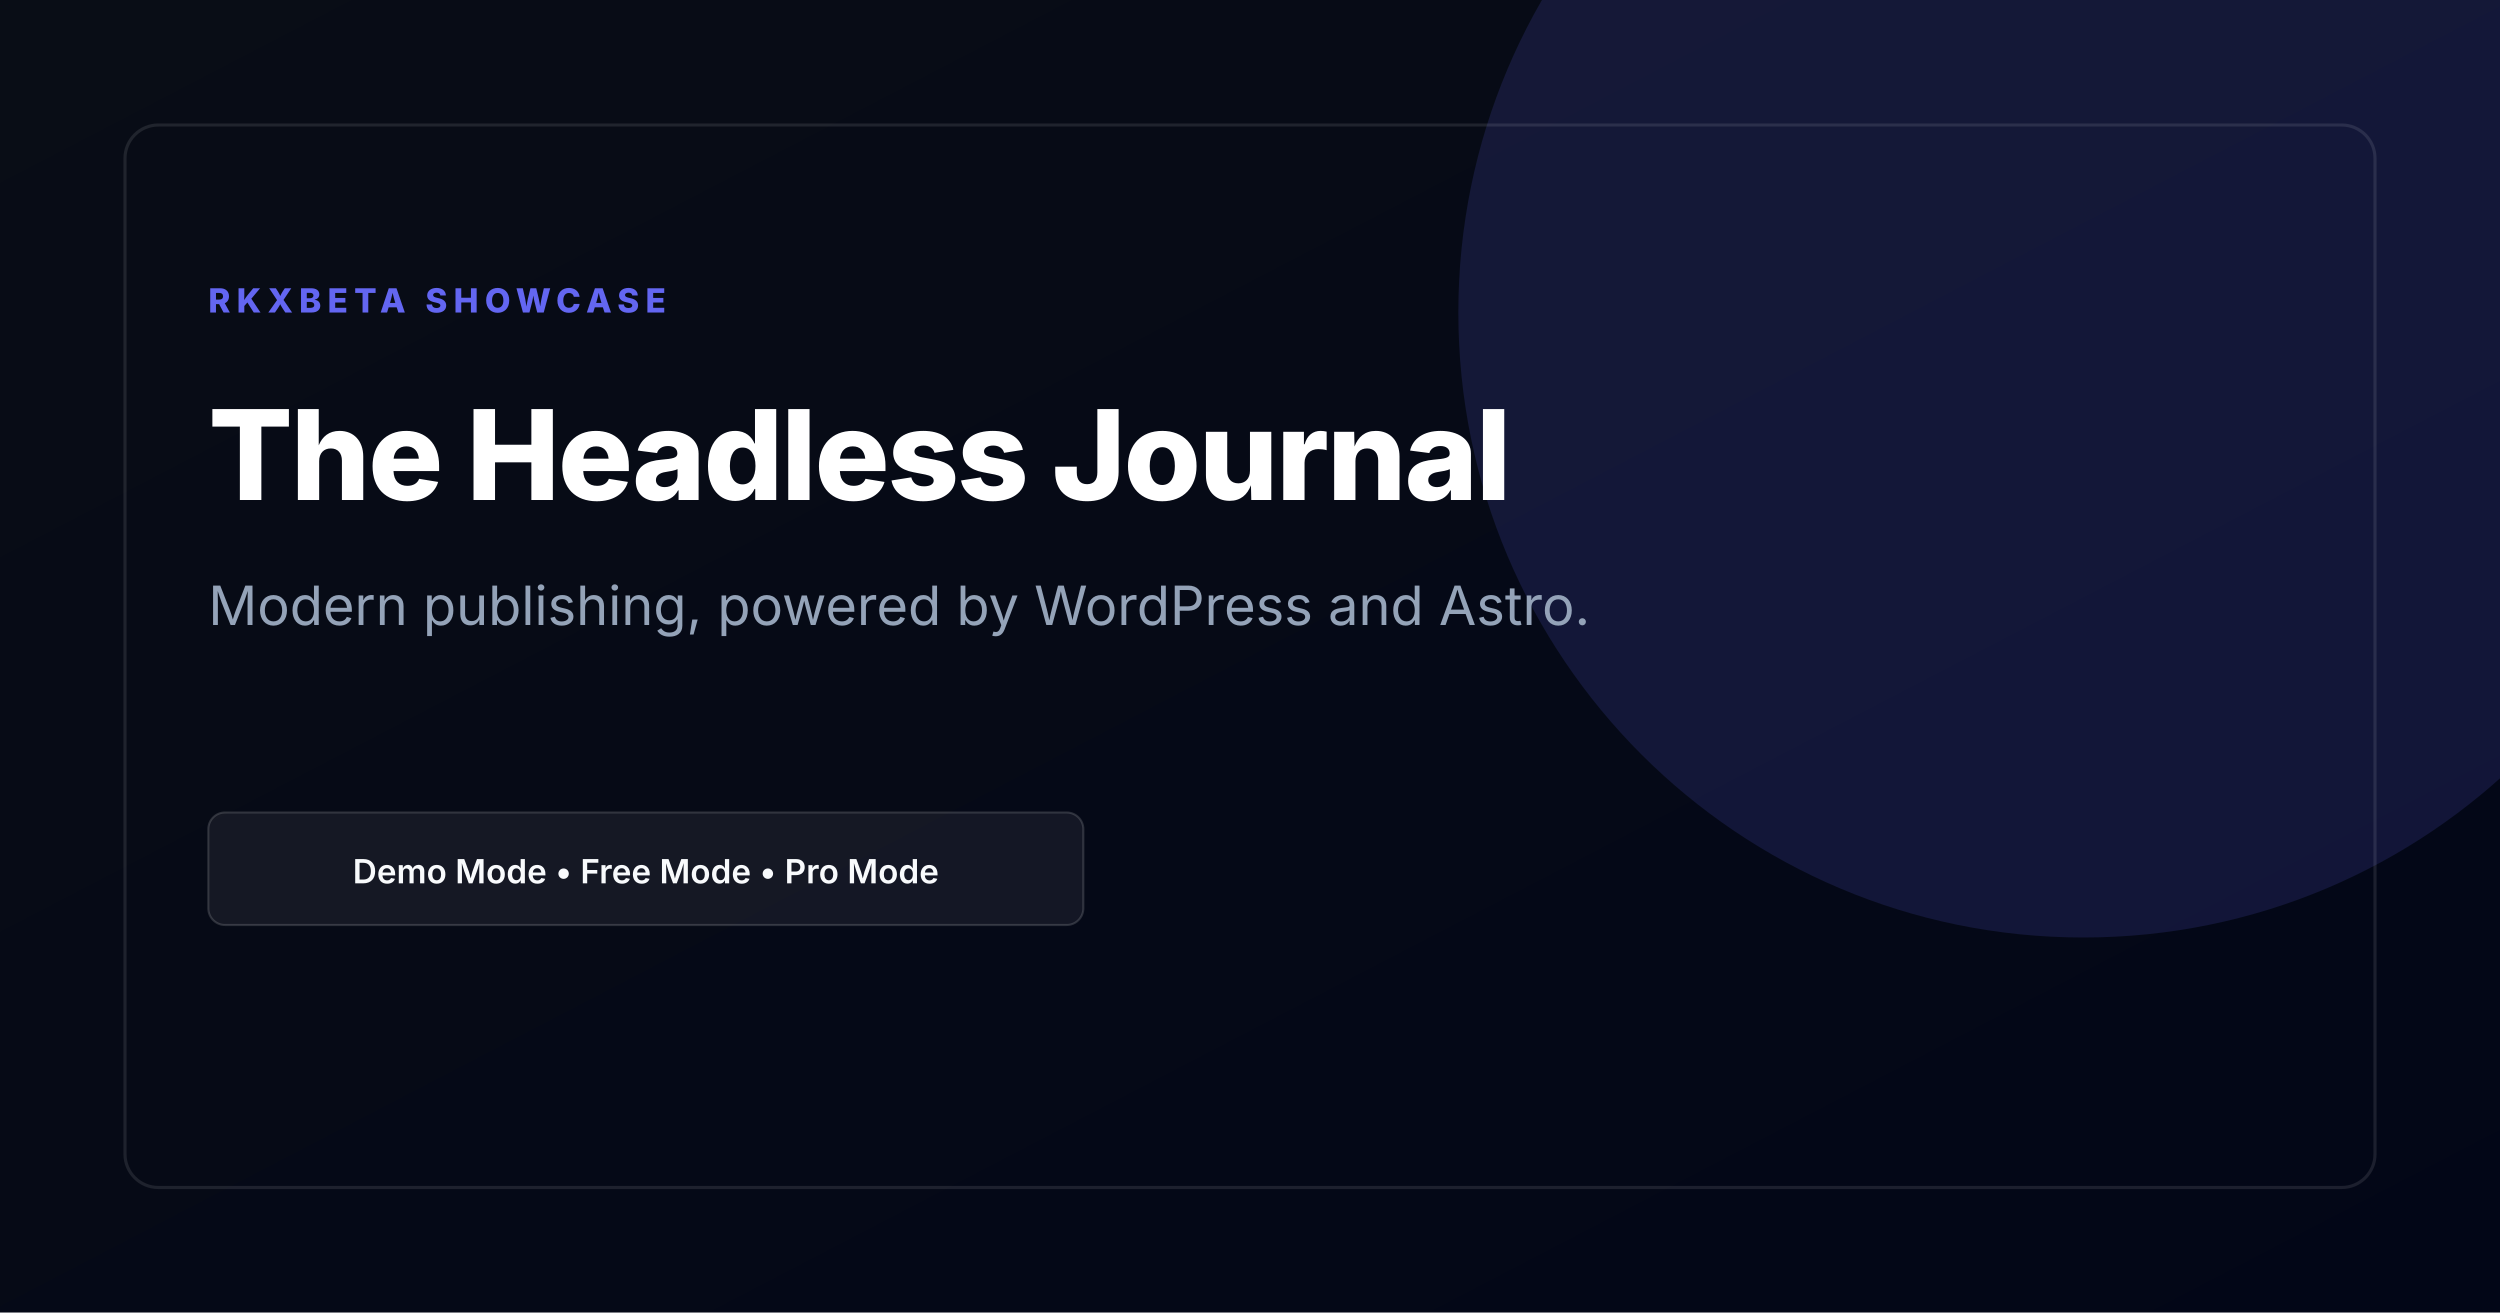
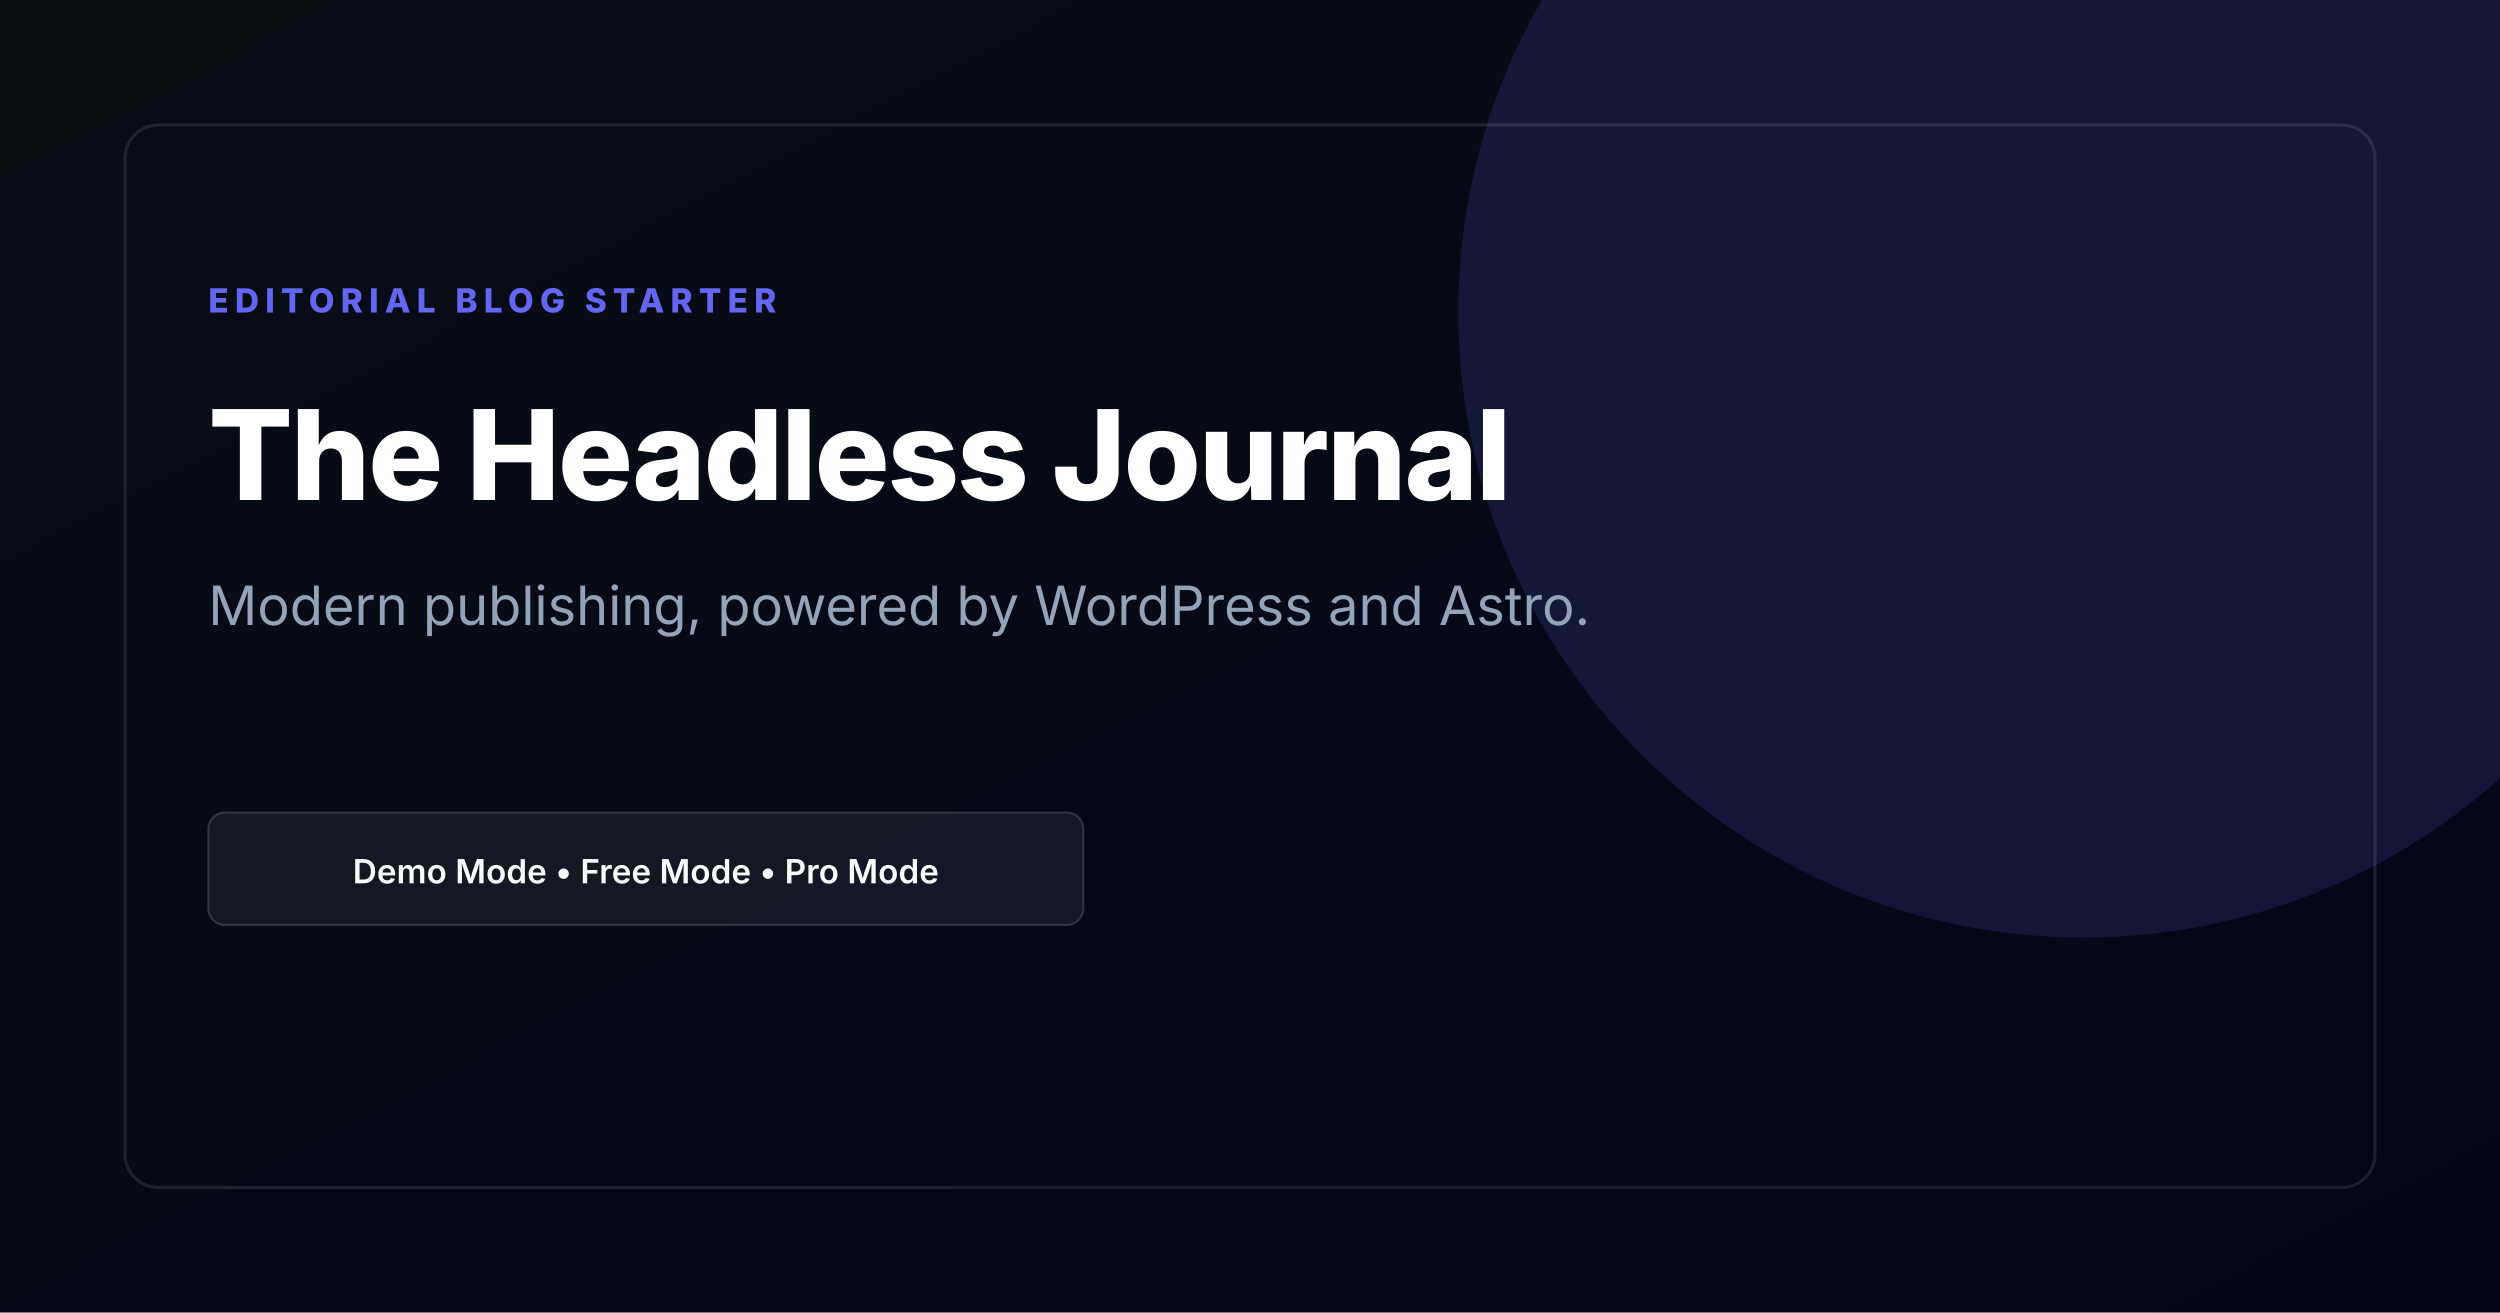
<svg xmlns="http://www.w3.org/2000/svg" viewBox="0 0 1200 630" width="1200" height="630">
  <defs>
    <linearGradient id="ogbg" x1="0%" y1="0%" x2="100%" y2="100%">
      <stop offset="0%" stop-color="#090d16" />
      <stop offset="100%" stop-color="#020617" />
    </linearGradient>
  </defs>
  <rect width="1200" height="630" fill="url(#ogbg)" />
  <circle cx="1000" cy="150" r="300" fill="#6366f1" opacity="0.15" />
  <rect x="60" y="60" width="1080" height="510" rx="16" fill="none" stroke="rgba(255,255,255,0.1)" stroke-width="1.5" />
-   <text x="100" y="150" fill="#6366f1" font-family="system-ui, -apple-system, sans-serif" font-size="16" font-weight="800" letter-spacing="3">RKXBETA SHOWCASE</text>
+   <text x="100" y="150" fill="#6366f1" font-family="system-ui, -apple-system, sans-serif" font-size="16" font-weight="800" letter-spacing="3">EDITORIAL BLOG STARTER</text>
  <text x="100" y="240" fill="#ffffff" font-family="system-ui, -apple-system, sans-serif" font-size="60" font-weight="800" letter-spacing="-1">The Headless Journal</text>
  <text x="100" y="300" fill="#94a3b8" font-family="system-ui, -apple-system, sans-serif" font-size="26" font-weight="400">Modern publishing, powered by WordPress and Astro.</text>
  <g transform="translate(100, 390)">
    <rect width="420" height="54" rx="8" fill="rgba(255,255,255,0.06)" stroke="rgba(255,255,255,0.15)" stroke-width="1" />
    <text x="210" y="34" fill="#f8fafc" font-family="system-ui, -apple-system, sans-serif" font-size="16" font-weight="600" text-anchor="middle">Demo Mode • Free Mode • Pro Mode</text>
  </g>
</svg>
